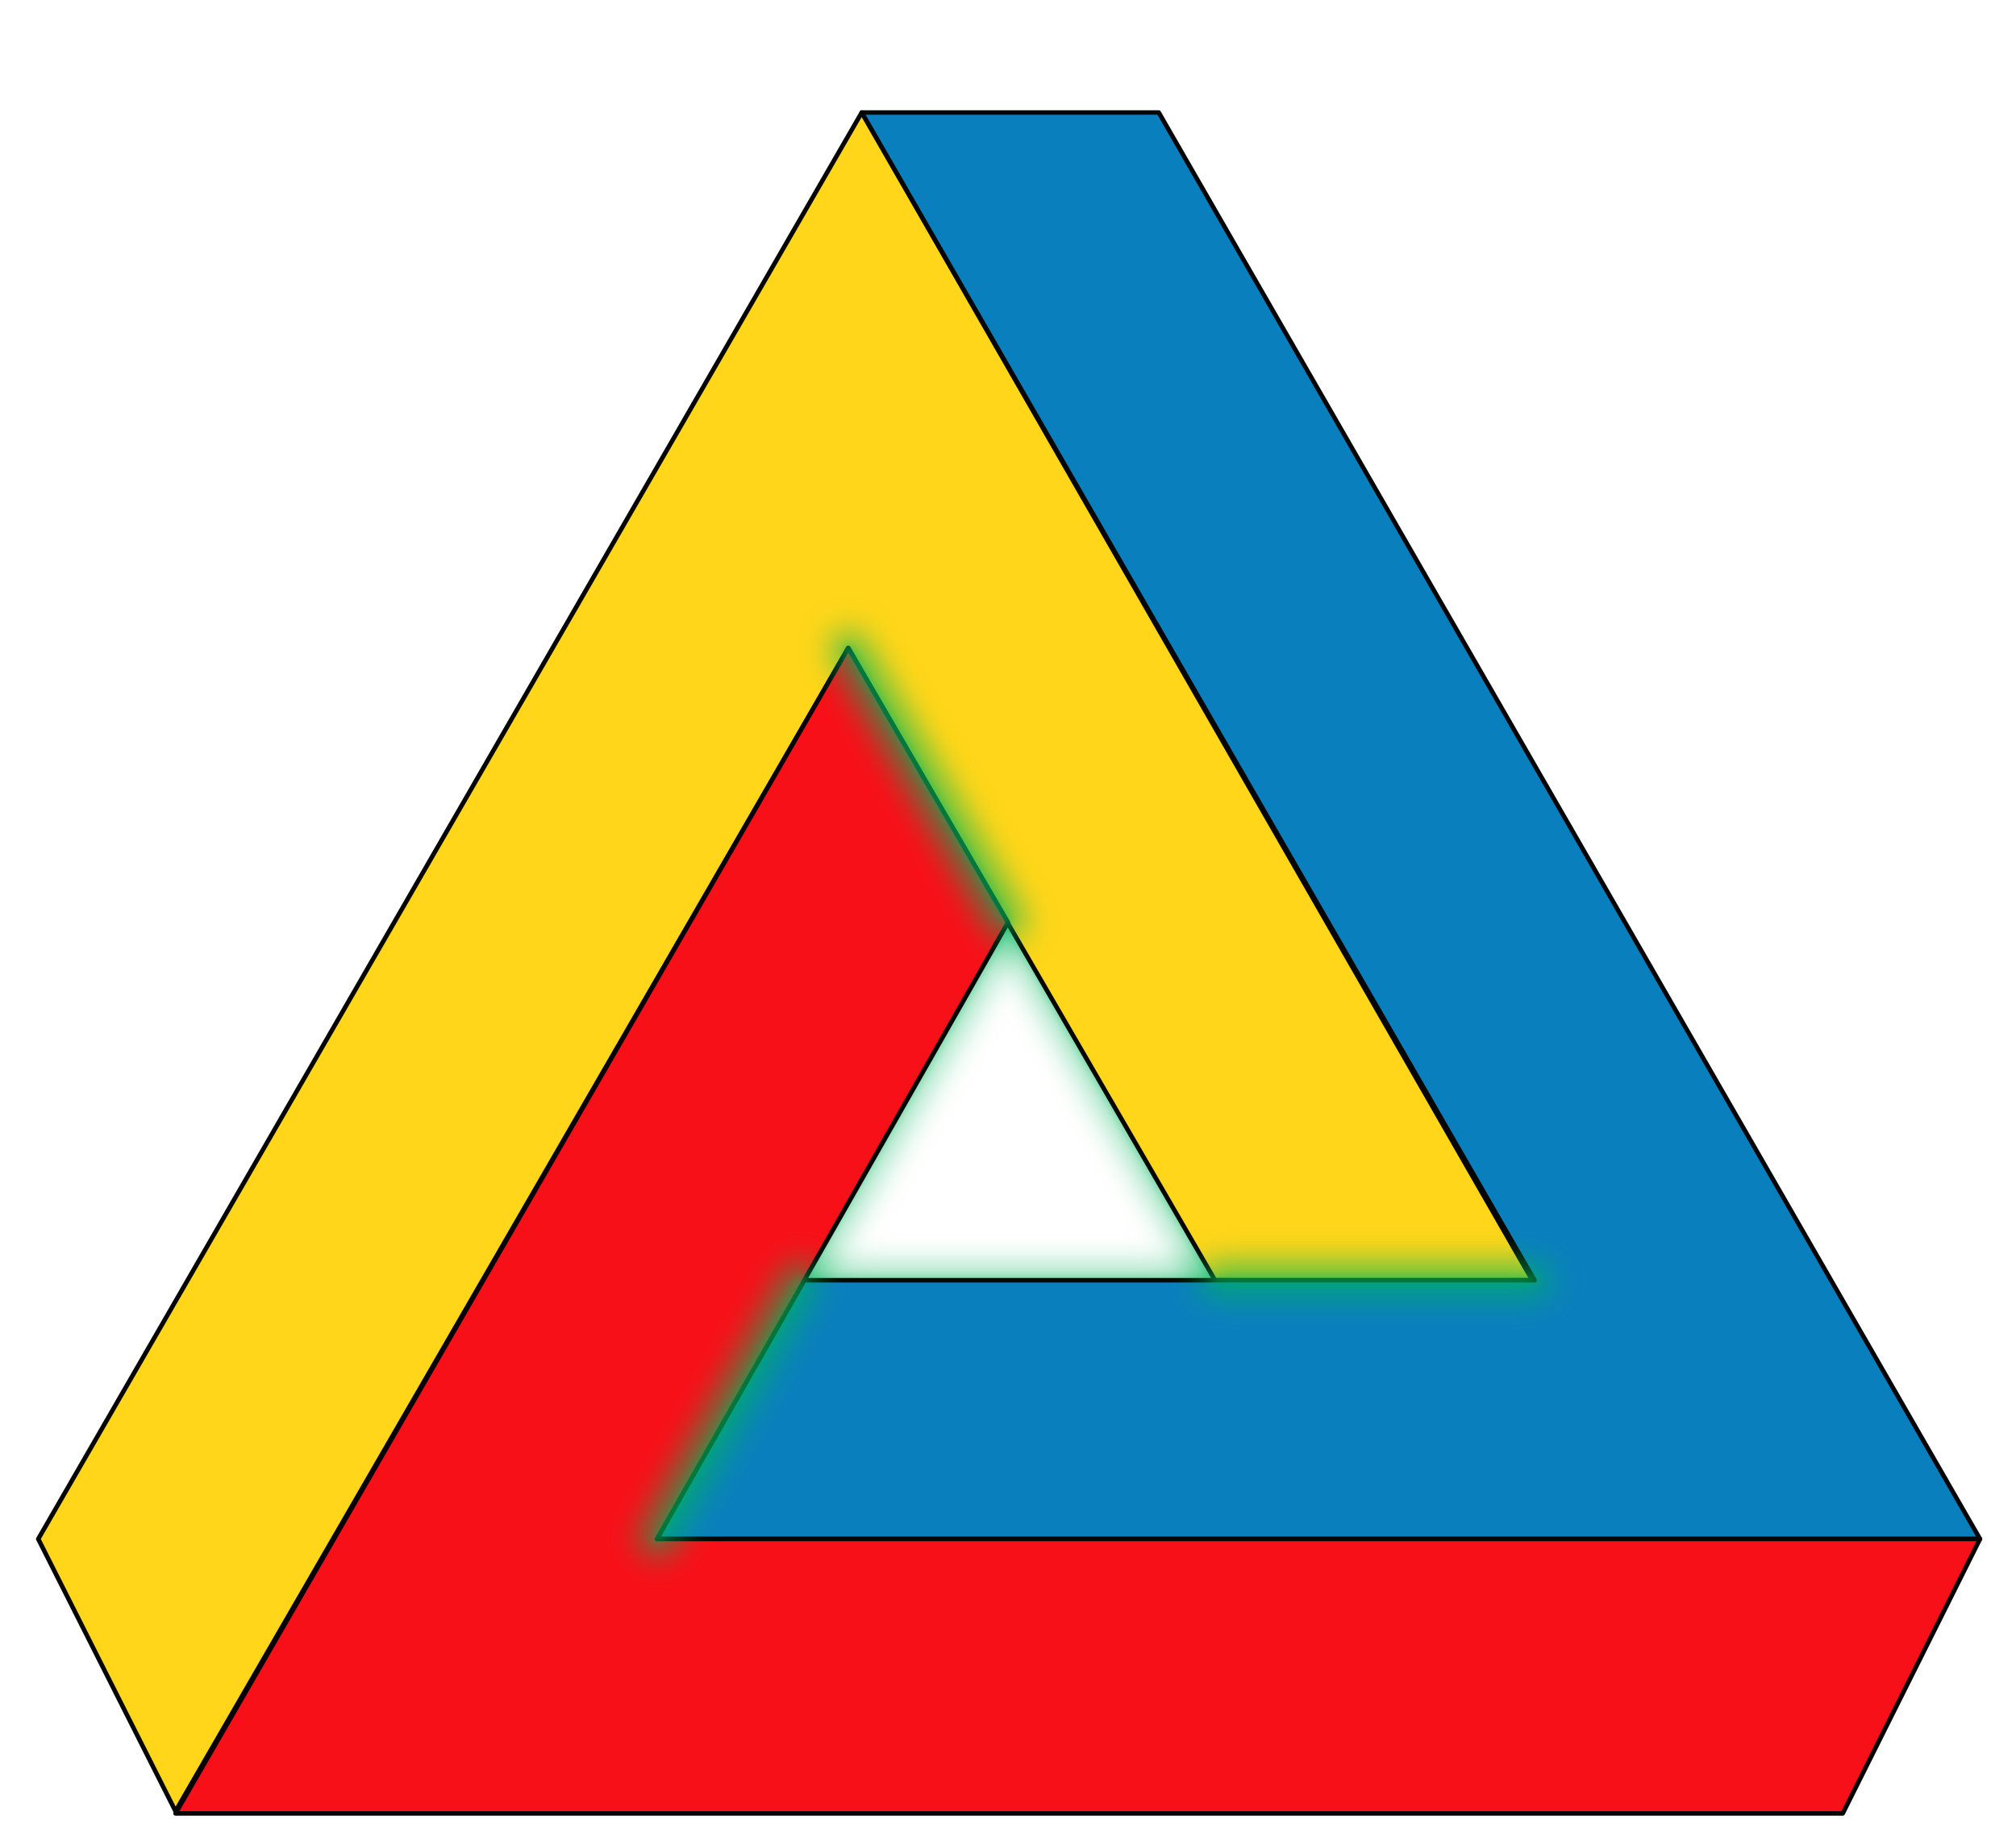
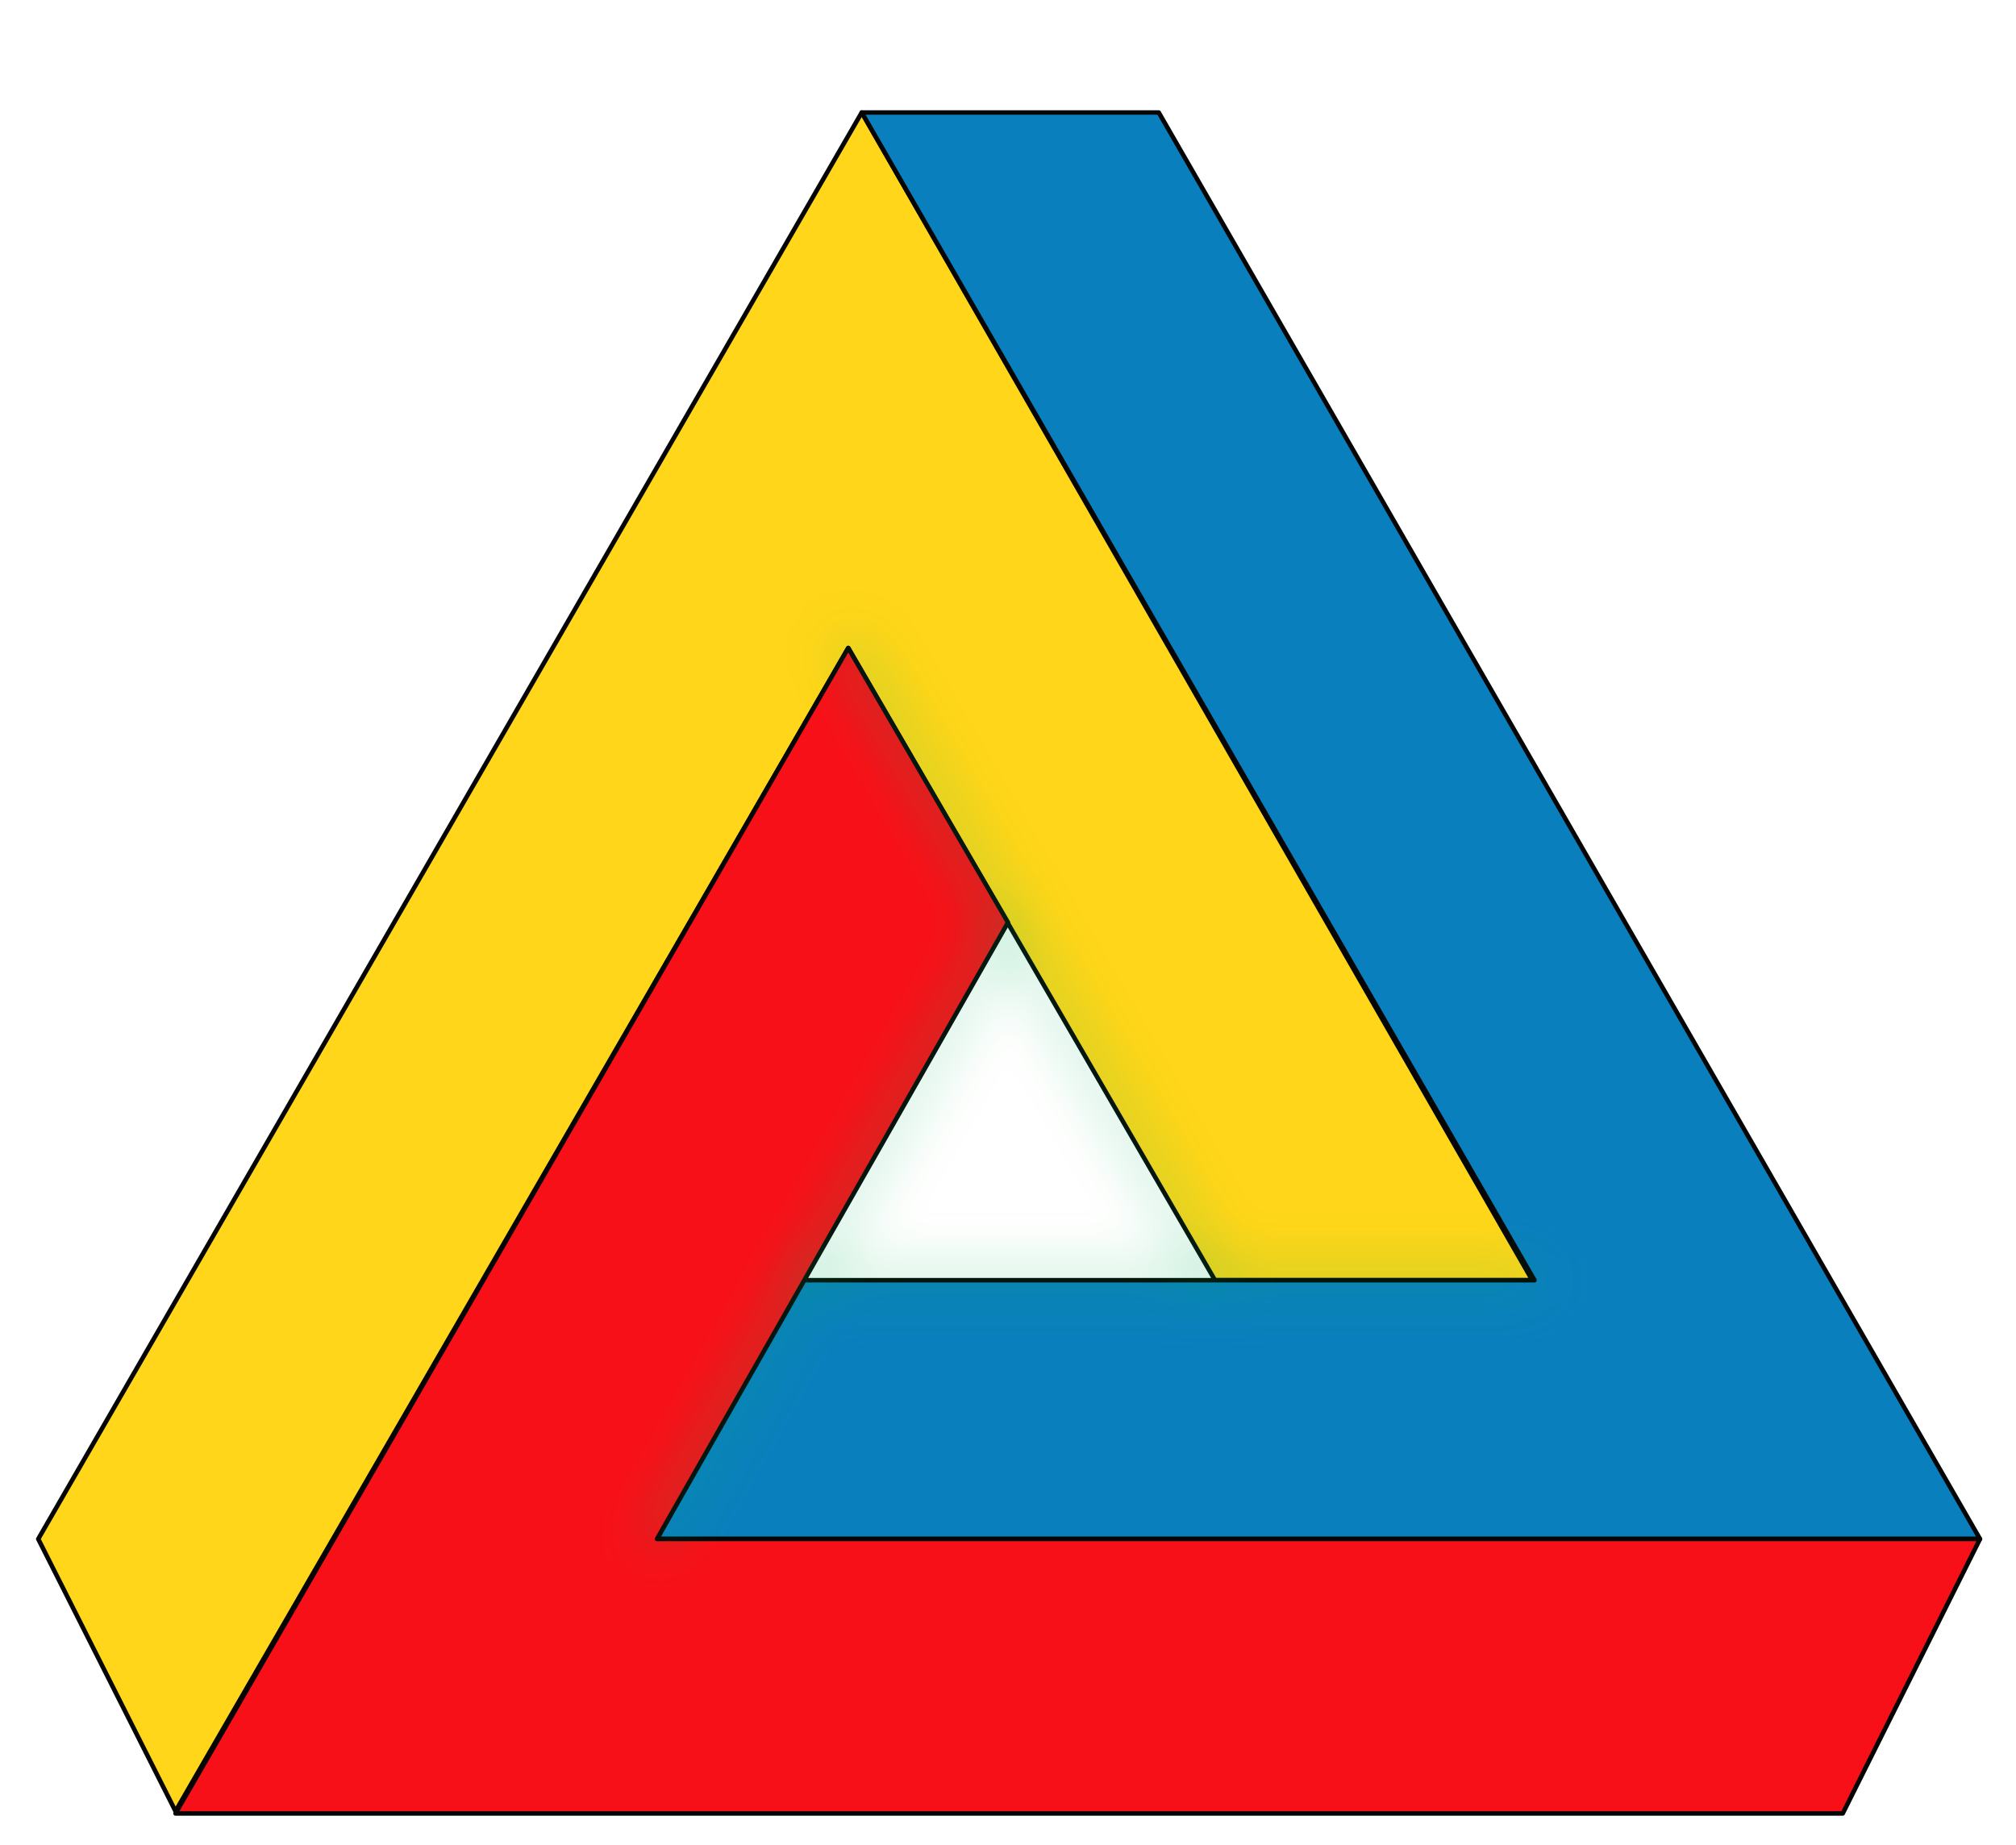
<svg xmlns="http://www.w3.org/2000/svg" viewBox="0 0 896 820" role="img" aria-labelledby="title desc">
  <defs>
-     <clipPath id="inner-void">
-       <path d="M 448 410 L 540 569 L 356 569 Z" />
-     </clipPath>
-     <filter id="soft-glow" x="-80%" y="-80%" width="260%" height="260%">
-       <feGaussianBlur stdDeviation="7" />
-     </filter>
-     <filter id="edge-glow" x="-80%" y="-80%" width="260%" height="260%">
-       <feGaussianBlur stdDeviation="2" />
+     <filter id="soft-glow" x="-100%" y="-100%" width="300%" height="300%">
+       <feGaussianBlur stdDeviation="12" />
    </filter>
    <style>
      .face { stroke: #050505; stroke-width: 2; stroke-linejoin: round; }
      
    </style>
  </defs>
-   <g id="inner-edge-glow" class="cycle-glow" clip-path="url(#inner-void)" fill="none" stroke="#00B559" stroke-linecap="round">
-     <g stroke-width="10" stroke-opacity="0.55" filter="url(#soft-glow)">
-       <path d="M 448 410 L 356 569" />
-       <path d="M 448 410 L 540 569" />
-       <path d="M 356 569 L 540 569" />
-     </g>
-     <g stroke-width="3" stroke-opacity="0.45" filter="url(#edge-glow)">
-       <path d="M 448 410 L 356 569" />
-       <path d="M 448 410 L 540 569" />
-       <path d="M 356 569 L 540 569" />
-     </g>
-   </g>
  <path id="left" class="face cycle-left" fill="#FFD619" d="M 383 50 L 681 569 L 540 569 L 377 288 L 78 805 L 17 684 Z" />
  <path id="right" class="face cycle-right" fill="#0A7FBE" d="M 383 50 L 515 50 L 880 684 L 292 684 L 356 569 L 682 569 Z" />
  <path id="base" class="face cycle-base" fill="#F81018" d="M 377 288 L 448 410 L 292 684 L 880 684 L 819 806 L 78 806 Z" />
-   <g id="extended-edge-glow" class="cycle-glow" fill="none" stroke="#00B559" stroke-linecap="round">
-     <g stroke-width="15" stroke-opacity="0.70" filter="url(#soft-glow)">
-       <path d="M 356 569 L 292 684" />
-       <path d="M 377 288 L 448 410" />
-       <path d="M 540 569 L 682 569" />
-     </g>
-     <g stroke-width="3" stroke-opacity="0.52" filter="url(#edge-glow)">
-       <path d="M 356 569 L 292 684" />
-       <path d="M 377 288 L 448 410" />
-       <path d="M 540 569 L 682 569" />
-     </g>
+   <g id="hidden-face-glow" class="cycle-glow" fill="none" stroke="#00B559" stroke-linecap="round" stroke-width="7" stroke-opacity="0.40" filter="url(#soft-glow)">
+     <path d="M 448 410 L 292 684" />
+     <path d="M 377 288 L 540 569" />
+     <path d="M 356 569 L 682 569" />
  </g>
</svg>
